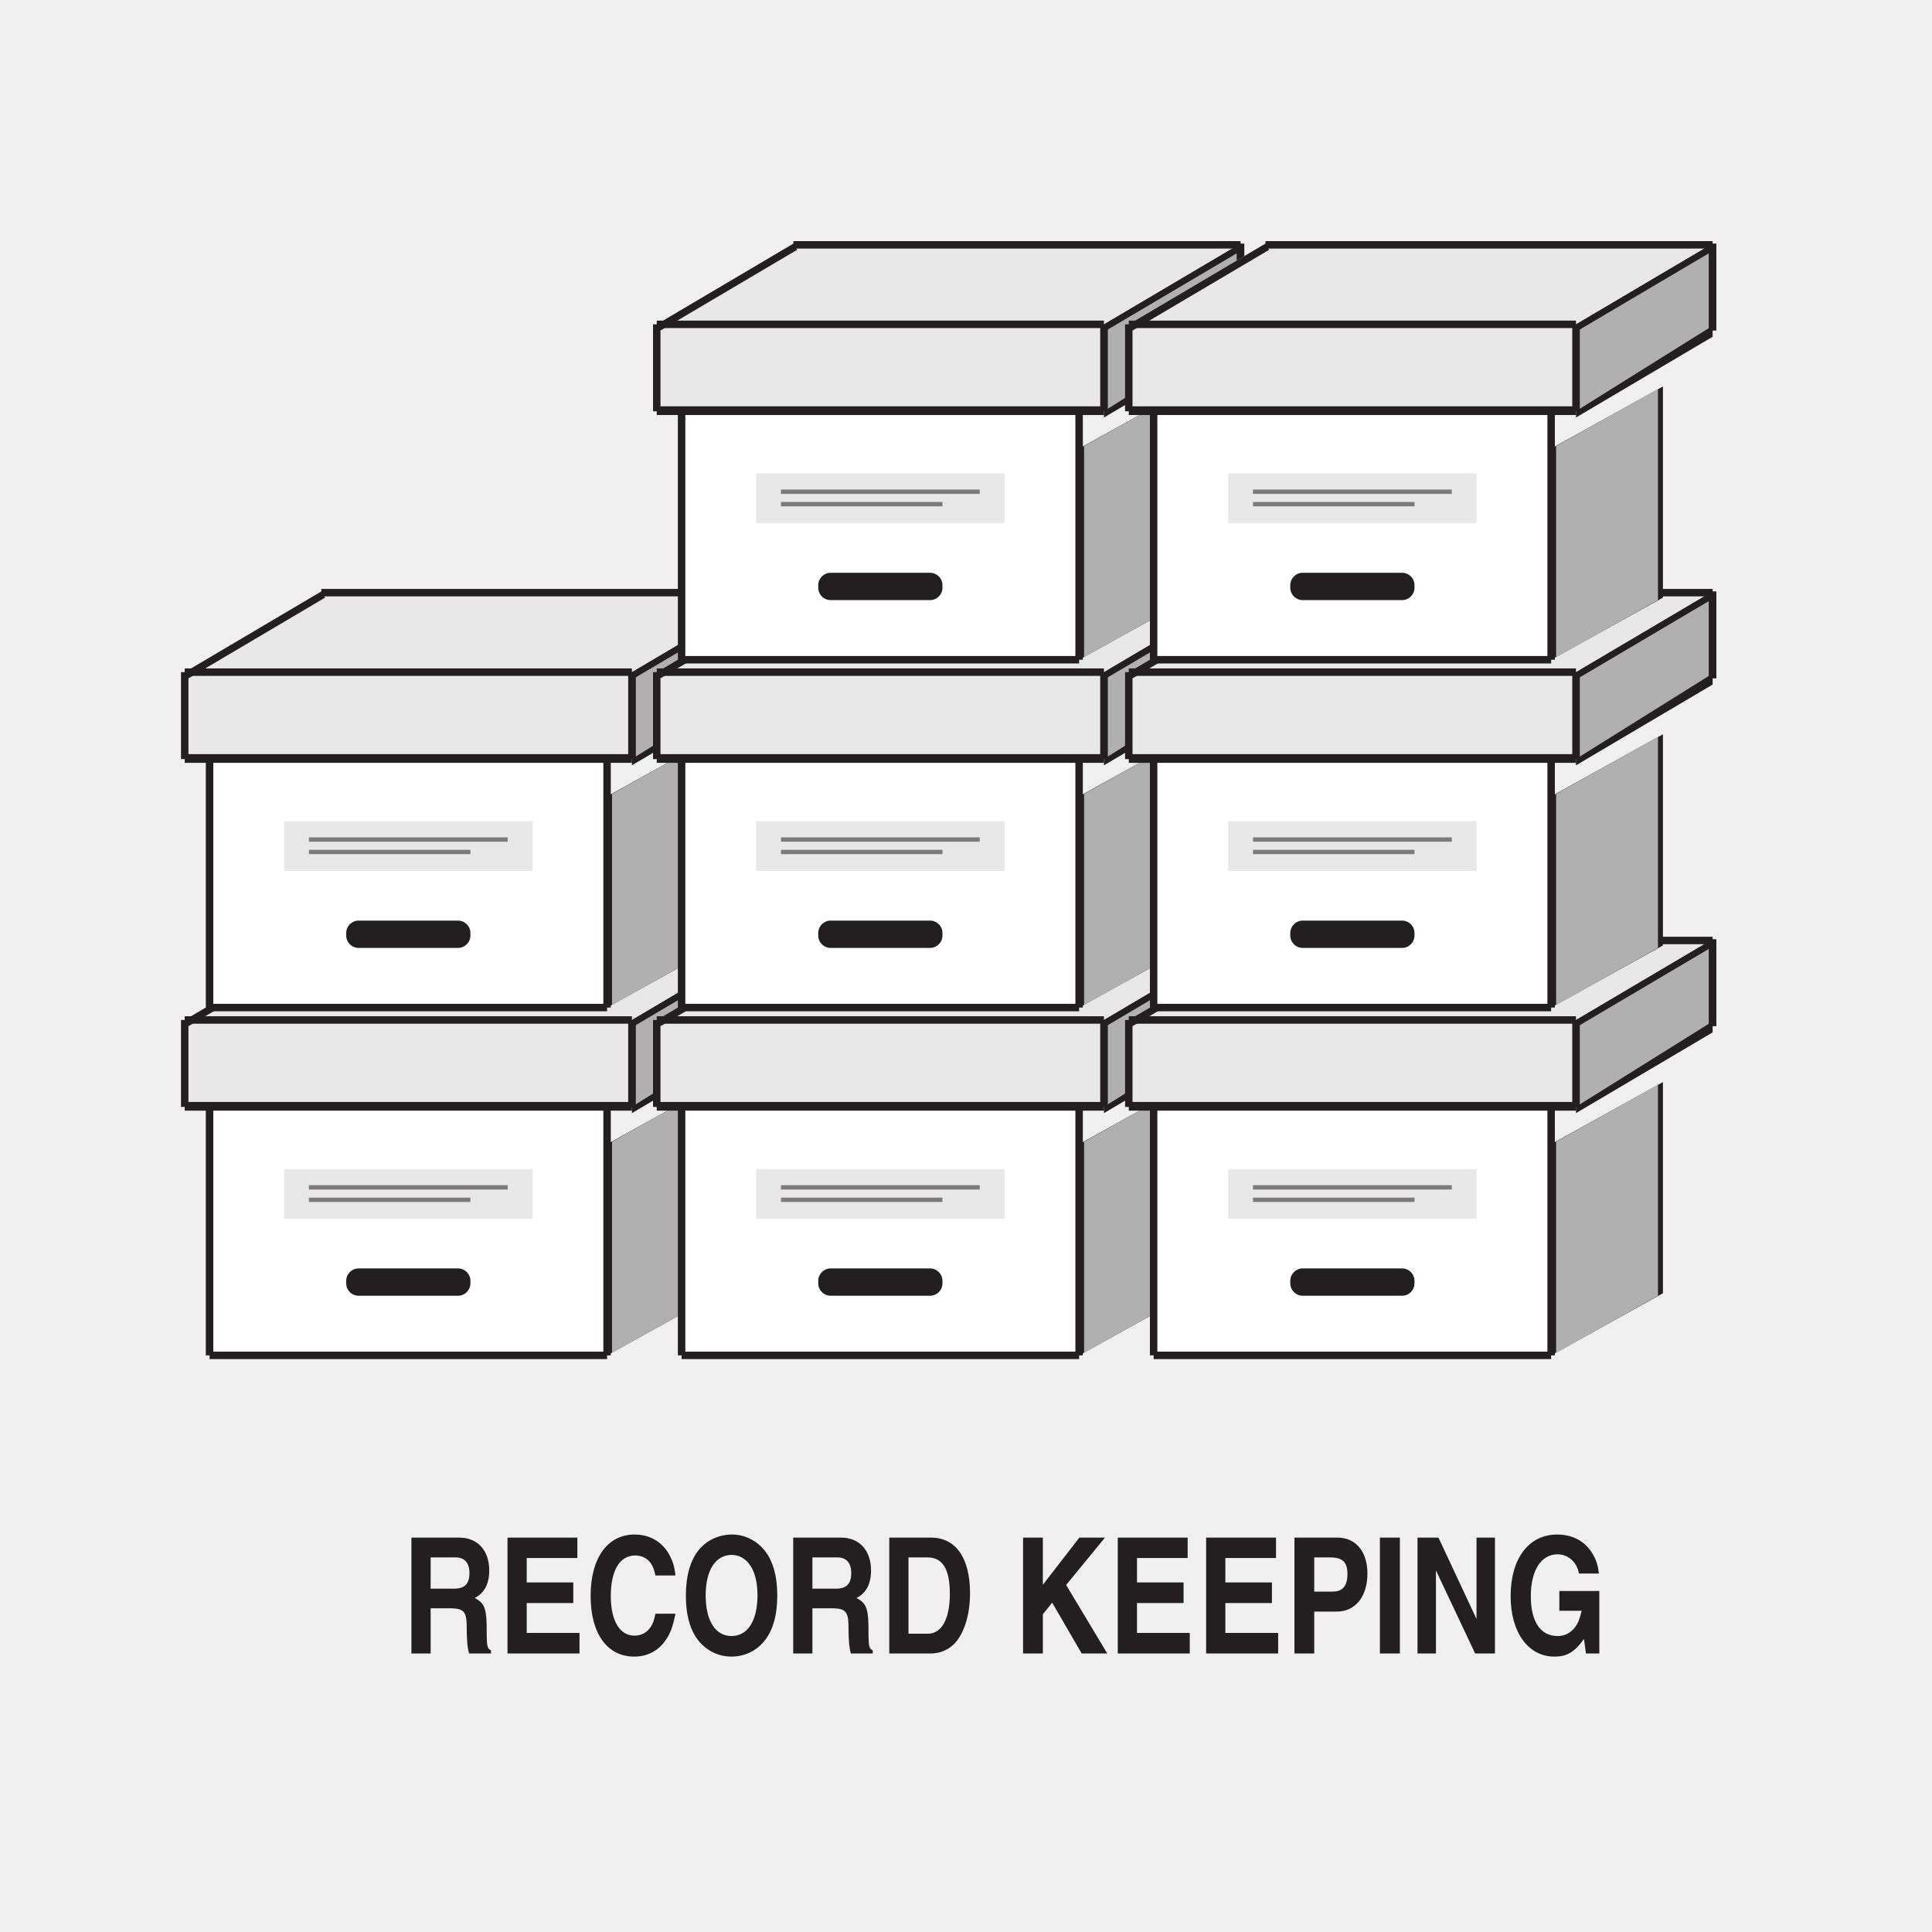
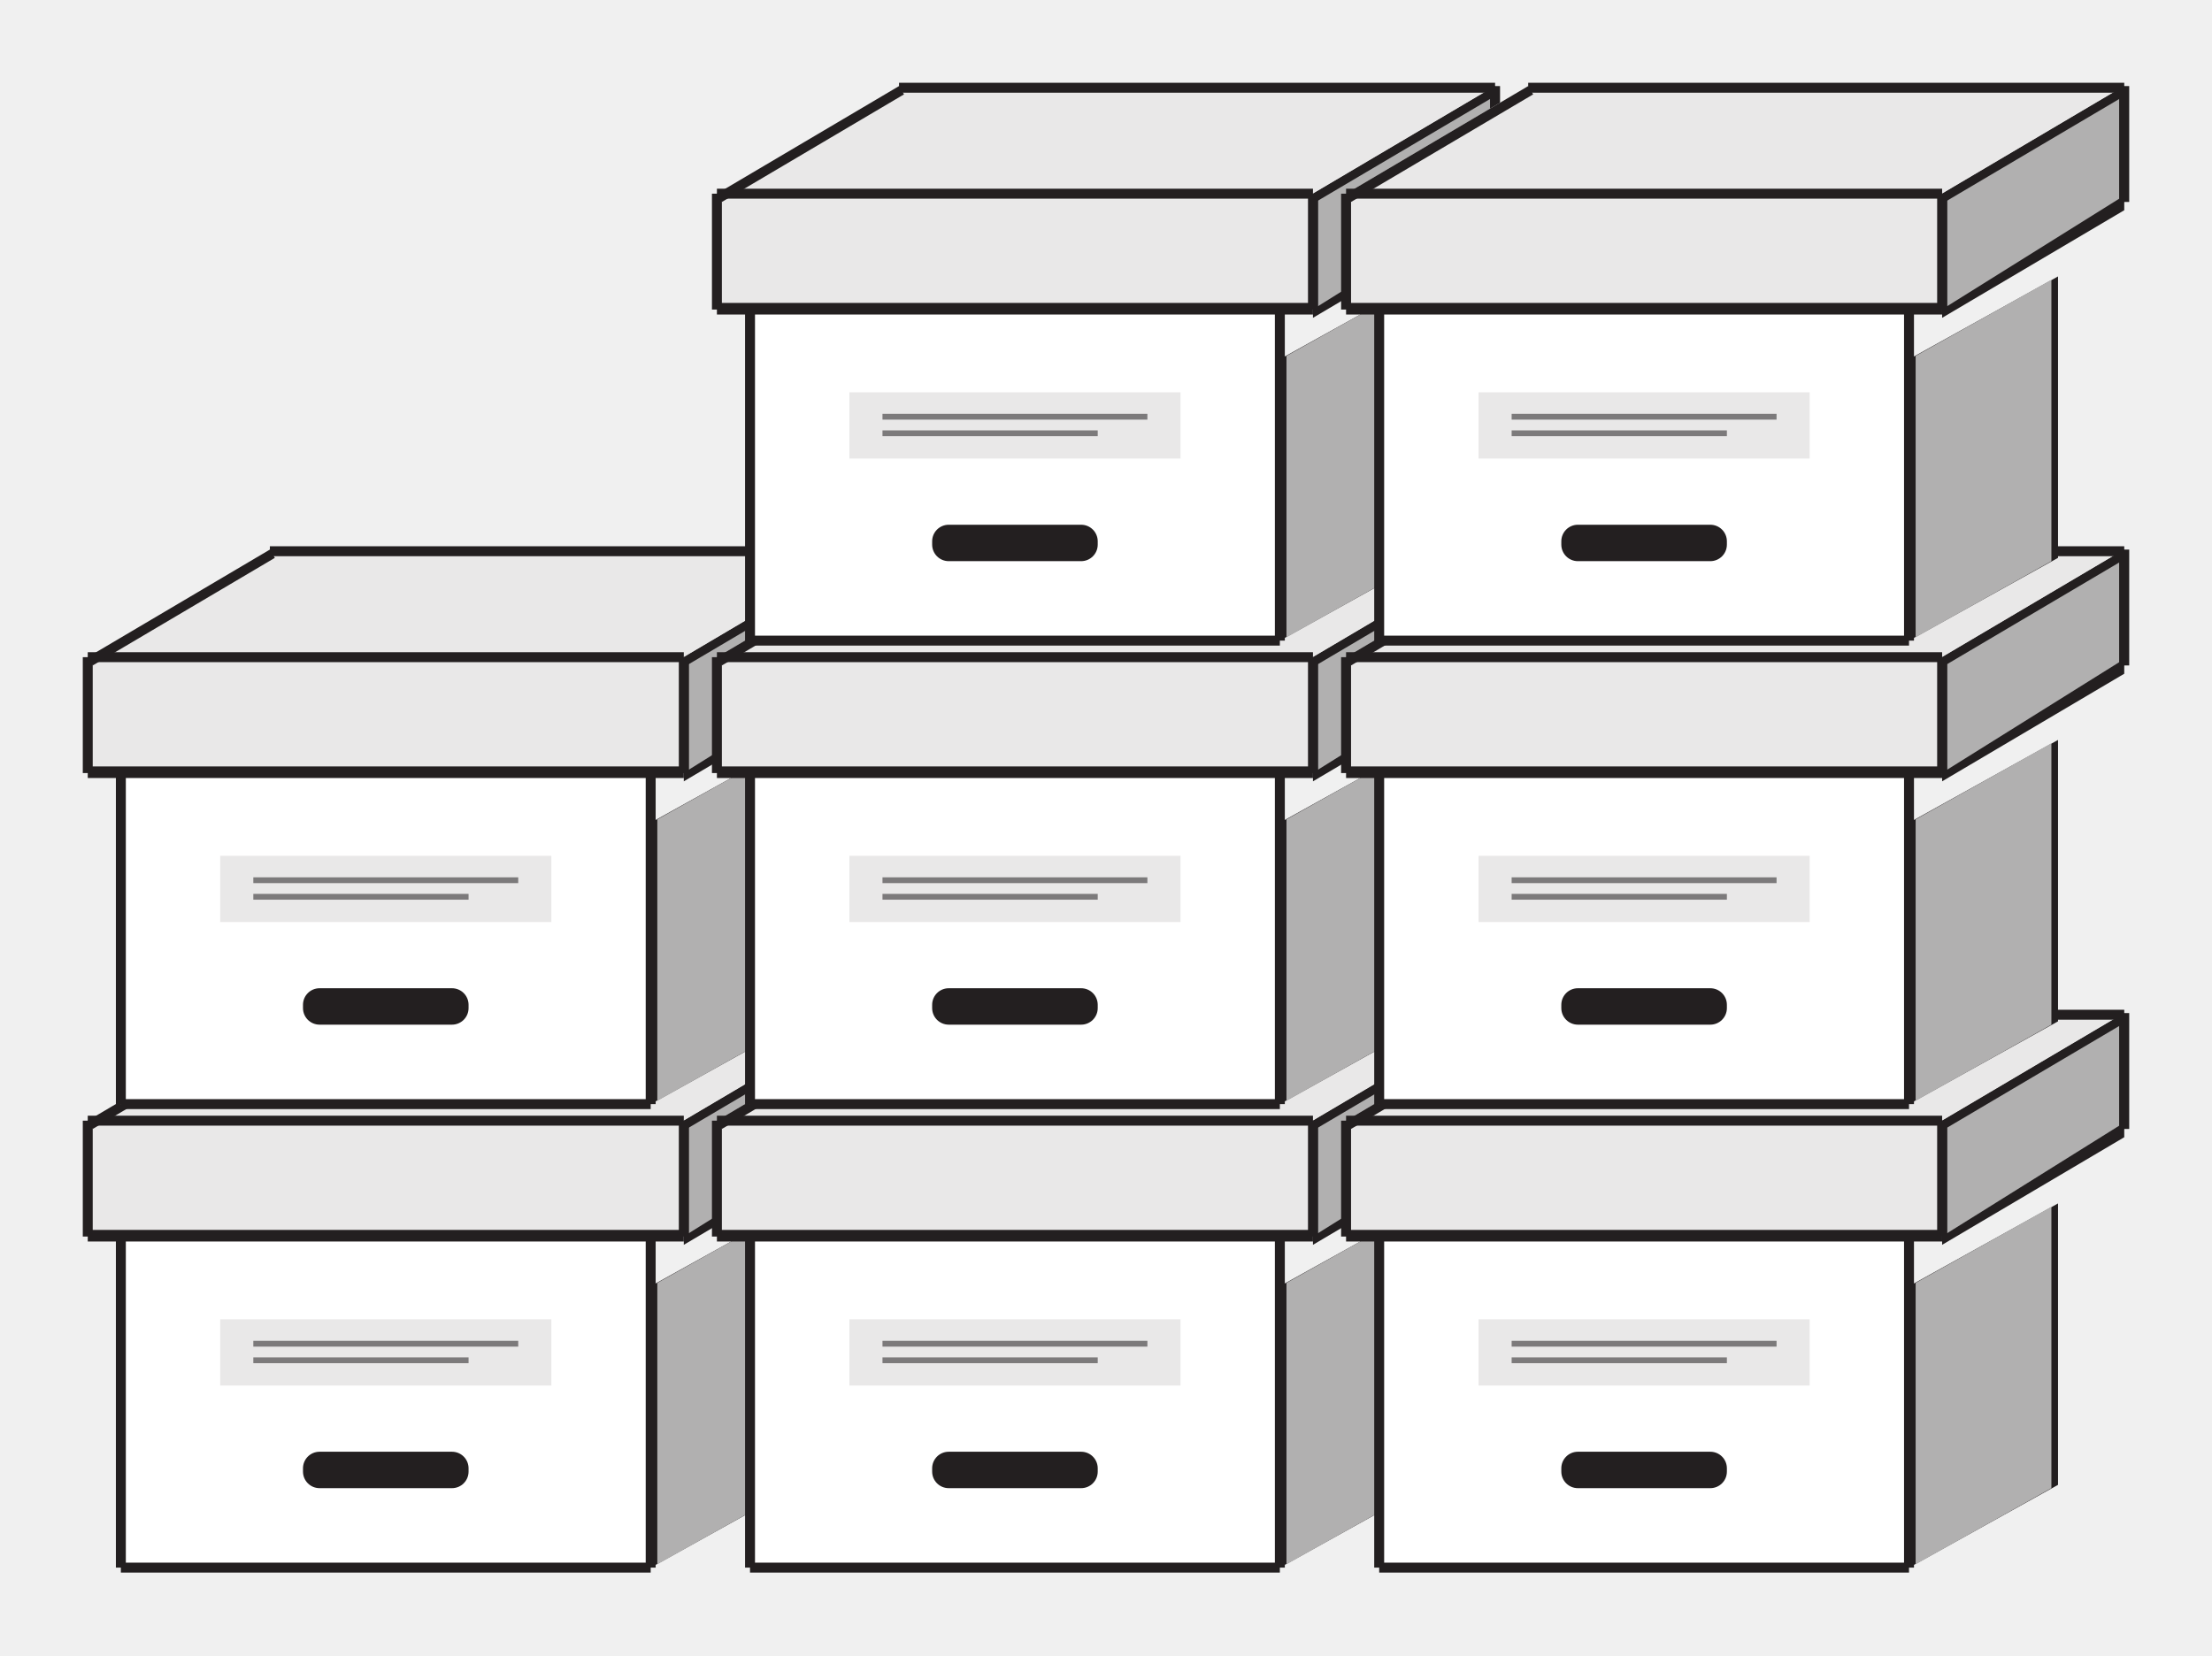
- <svg xmlns="http://www.w3.org/2000/svg" class="class-icon" viewBox="-8.87 10.89 155.53 155.53" aria-label="Record Keeping">
+ <svg xmlns="http://www.w3.org/2000/svg" class="class-icon" viewBox="0.7 25.3 133.6 100" aria-label="Record Keeping">
  <defs>
    <symbol id="rkbx" overflow="visible">
      <polygon points="32,0 41,-5 41,-22 32,-17" fill="#231F20" />
      <polygon points="32.4,-0.2 40.6,-4.8 40.6,-21.8 32.4,-17.2" fill="#B1B0B0" />
      <rect x="0" y="-20" width="32" height="20" fill="#FFFFFF" />
      <rect x="6" y="-15" width="20" height="4" fill="#E9E8E8" />
      <rect x="8" y="-13.7" width="16" height="0.35" fill="#231F20" opacity="0.55" />
      <rect x="8" y="-12.7" width="13" height="0.35" fill="#231F20" opacity="0.55" />
      <rect x="11" y="-7" width="10" height="2.2" fill="#231F20" rx="1" />
      <rect x="-0.3" y="-20" width="0.6" height="20" fill="#231F20" />
      <rect x="0" y="-0.3" width="32" height="0.6" fill="#231F20" />
      <rect x="31.7" y="-20" width="0.6" height="20" fill="#231F20" />
      <polygon points="34,-19.5 45,-26 45,-27 34,-20.5" fill="#231F20" />
      <polygon points="34,-20 45,-26.5 45,-33.5 34,-27" fill="#231F20" />
      <polygon points="34.3,-20.2 44.7,-26.7 44.7,-33.3 34.3,-26.8" fill="#B1B0B0" />
      <polygon points="-2,-27 9,-33.5 45,-33.5 34,-27" fill="#E9E8E8" />
      <rect x="-2" y="-27" width="36" height="7" fill="#E9E8E8" />
      <rect x="-2" y="-20.4" width="36" height="0.7" fill="#231F20" />
      <rect x="-2.3" y="-27" width="0.6" height="7" fill="#231F20" />
      <rect x="33.7" y="-27" width="0.6" height="7" fill="#231F20" />
      <rect x="-2" y="-27.3" width="36" height="0.6" fill="#231F20" />
      <polygon points="-2,-27 9,-33.5 9.3,-33 -1.7,-26.5" fill="#231F20" />
      <polygon points="9,-33.7 45,-33.7 45,-33.1 9,-33.1" fill="#231F20" />
      <polygon points="34,-27 45,-33.5 45,-32.9 34,-26.4" fill="#231F20" />
      <polygon points="44.7,-33.5 45.3,-33.5 45.3,-26.5 44.7,-26.5" fill="#231F20" />
    </symbol>
  </defs>
  <g transform="translate(8, 120)">
    <use href="#rkbx" x="0" y="0" />
    <use href="#rkbx" x="0" y="-28" />
  </g>
  <g transform="translate(46, 120)">
    <use href="#rkbx" x="0" y="0" />
    <use href="#rkbx" x="0" y="-28" />
    <use href="#rkbx" x="0" y="-56" />
  </g>
  <g transform="translate(84, 120)">
    <use href="#rkbx" x="0" y="0" />
    <use href="#rkbx" x="0" y="-28" />
    <use href="#rkbx" x="0" y="-56" />
  </g>
-   <text x="72" y="144" text-anchor="middle" font-family="'Trade Gothic LT Std Bold Condensed No. 20', 'Trade Gothic LT Std', 'TradeGothicLTStd-BdCn20', 'Trade Gothic Bold Condensed', 'Arial Narrow', 'Helvetica Condensed', sans-serif-condensed" font-size="13" font-weight="700" fill="#231F20" letter-spacing="0">RECORD KEEPING</text>
</svg>
